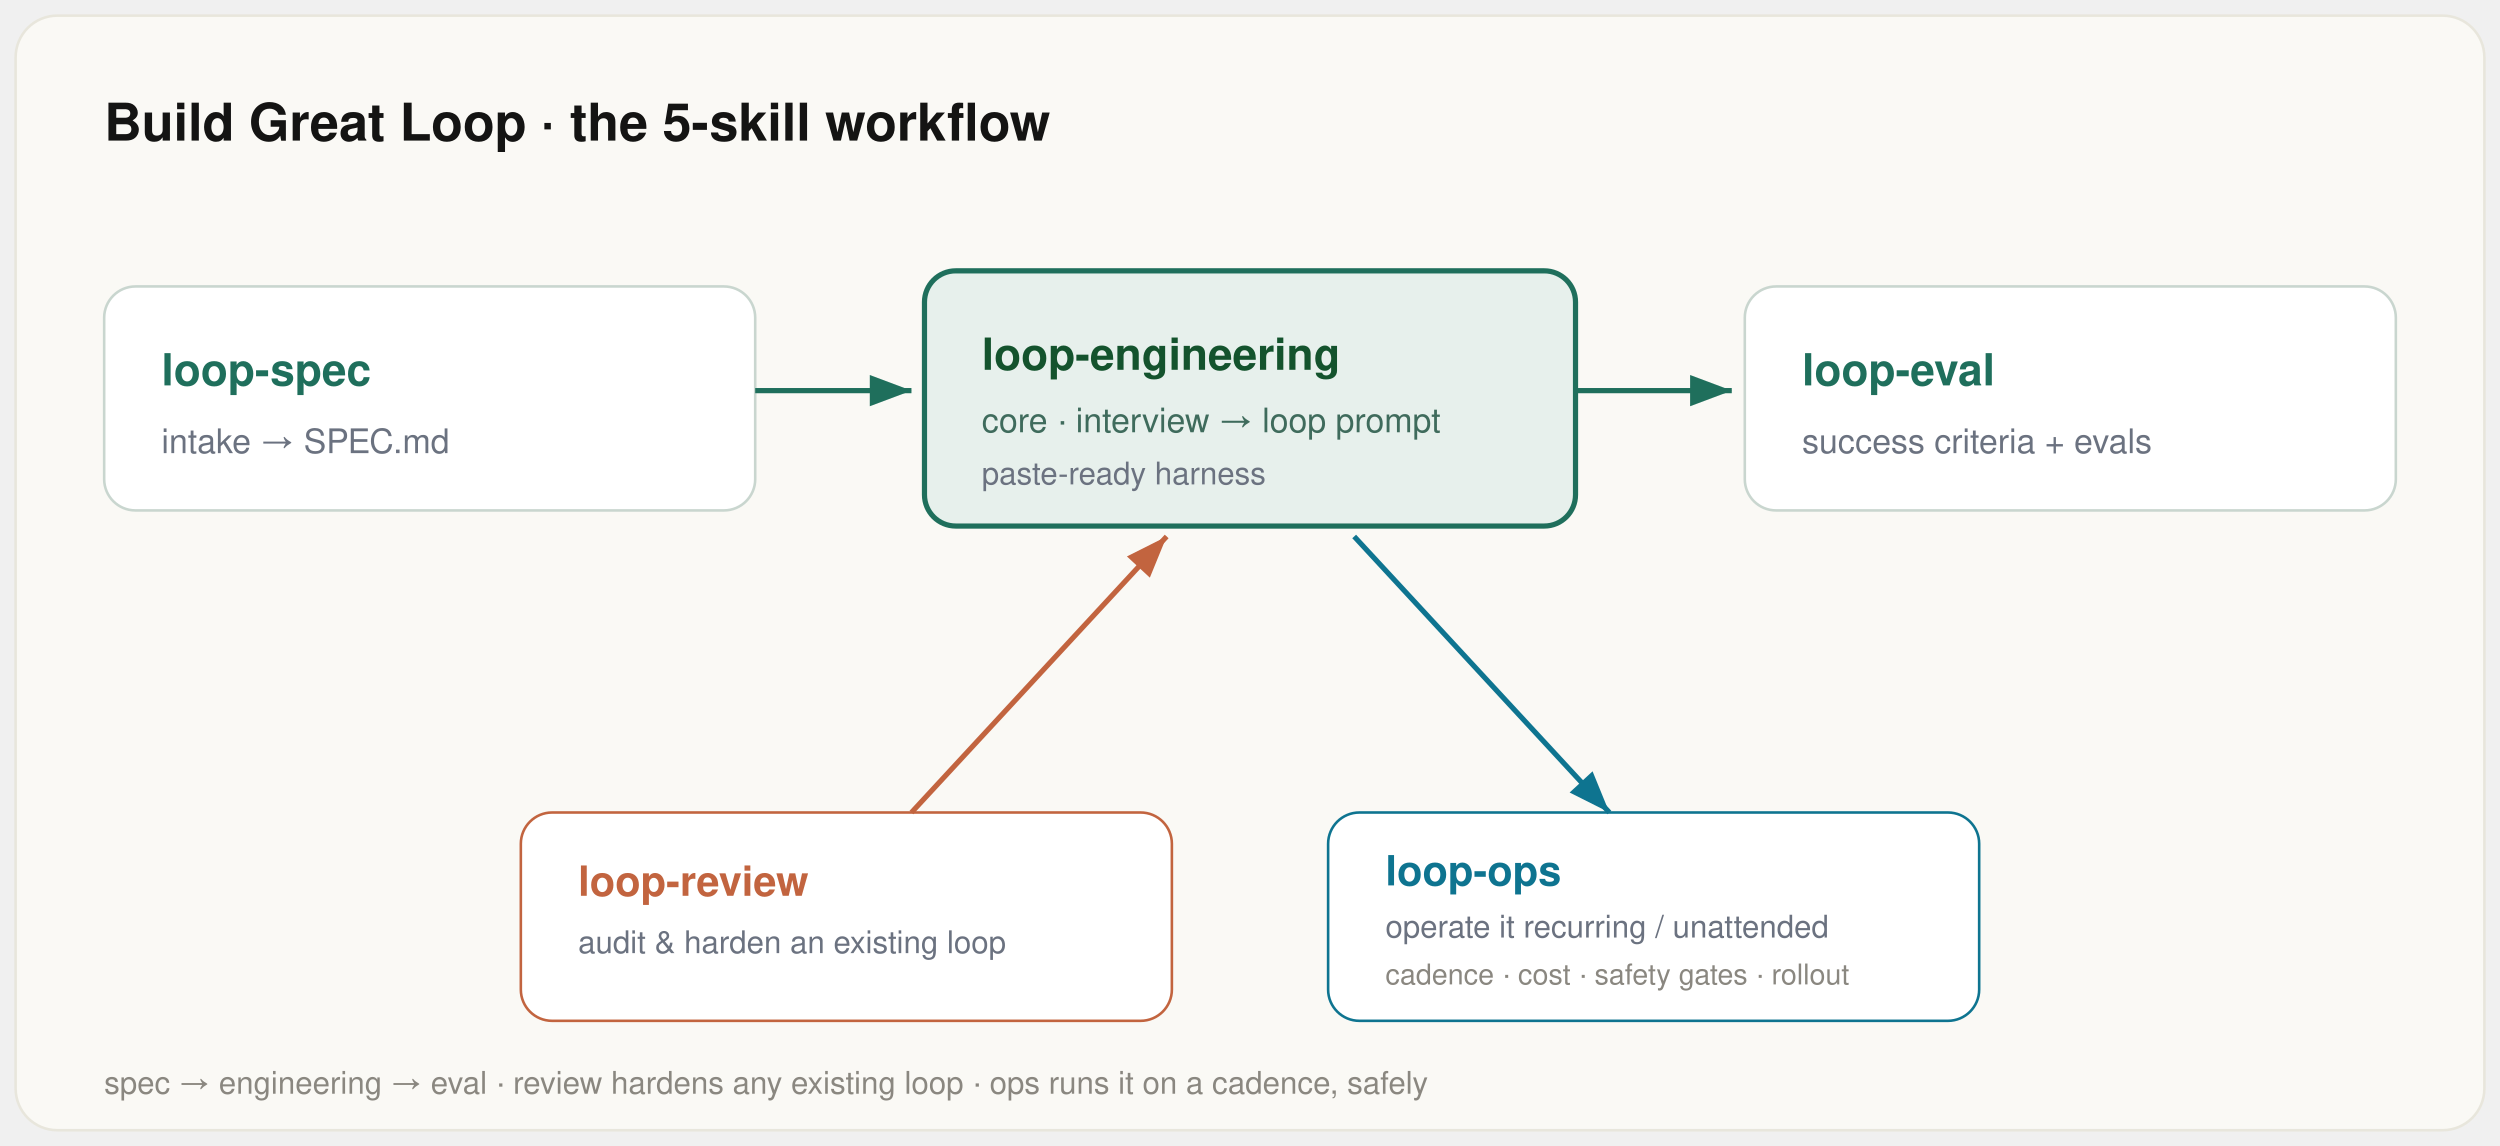
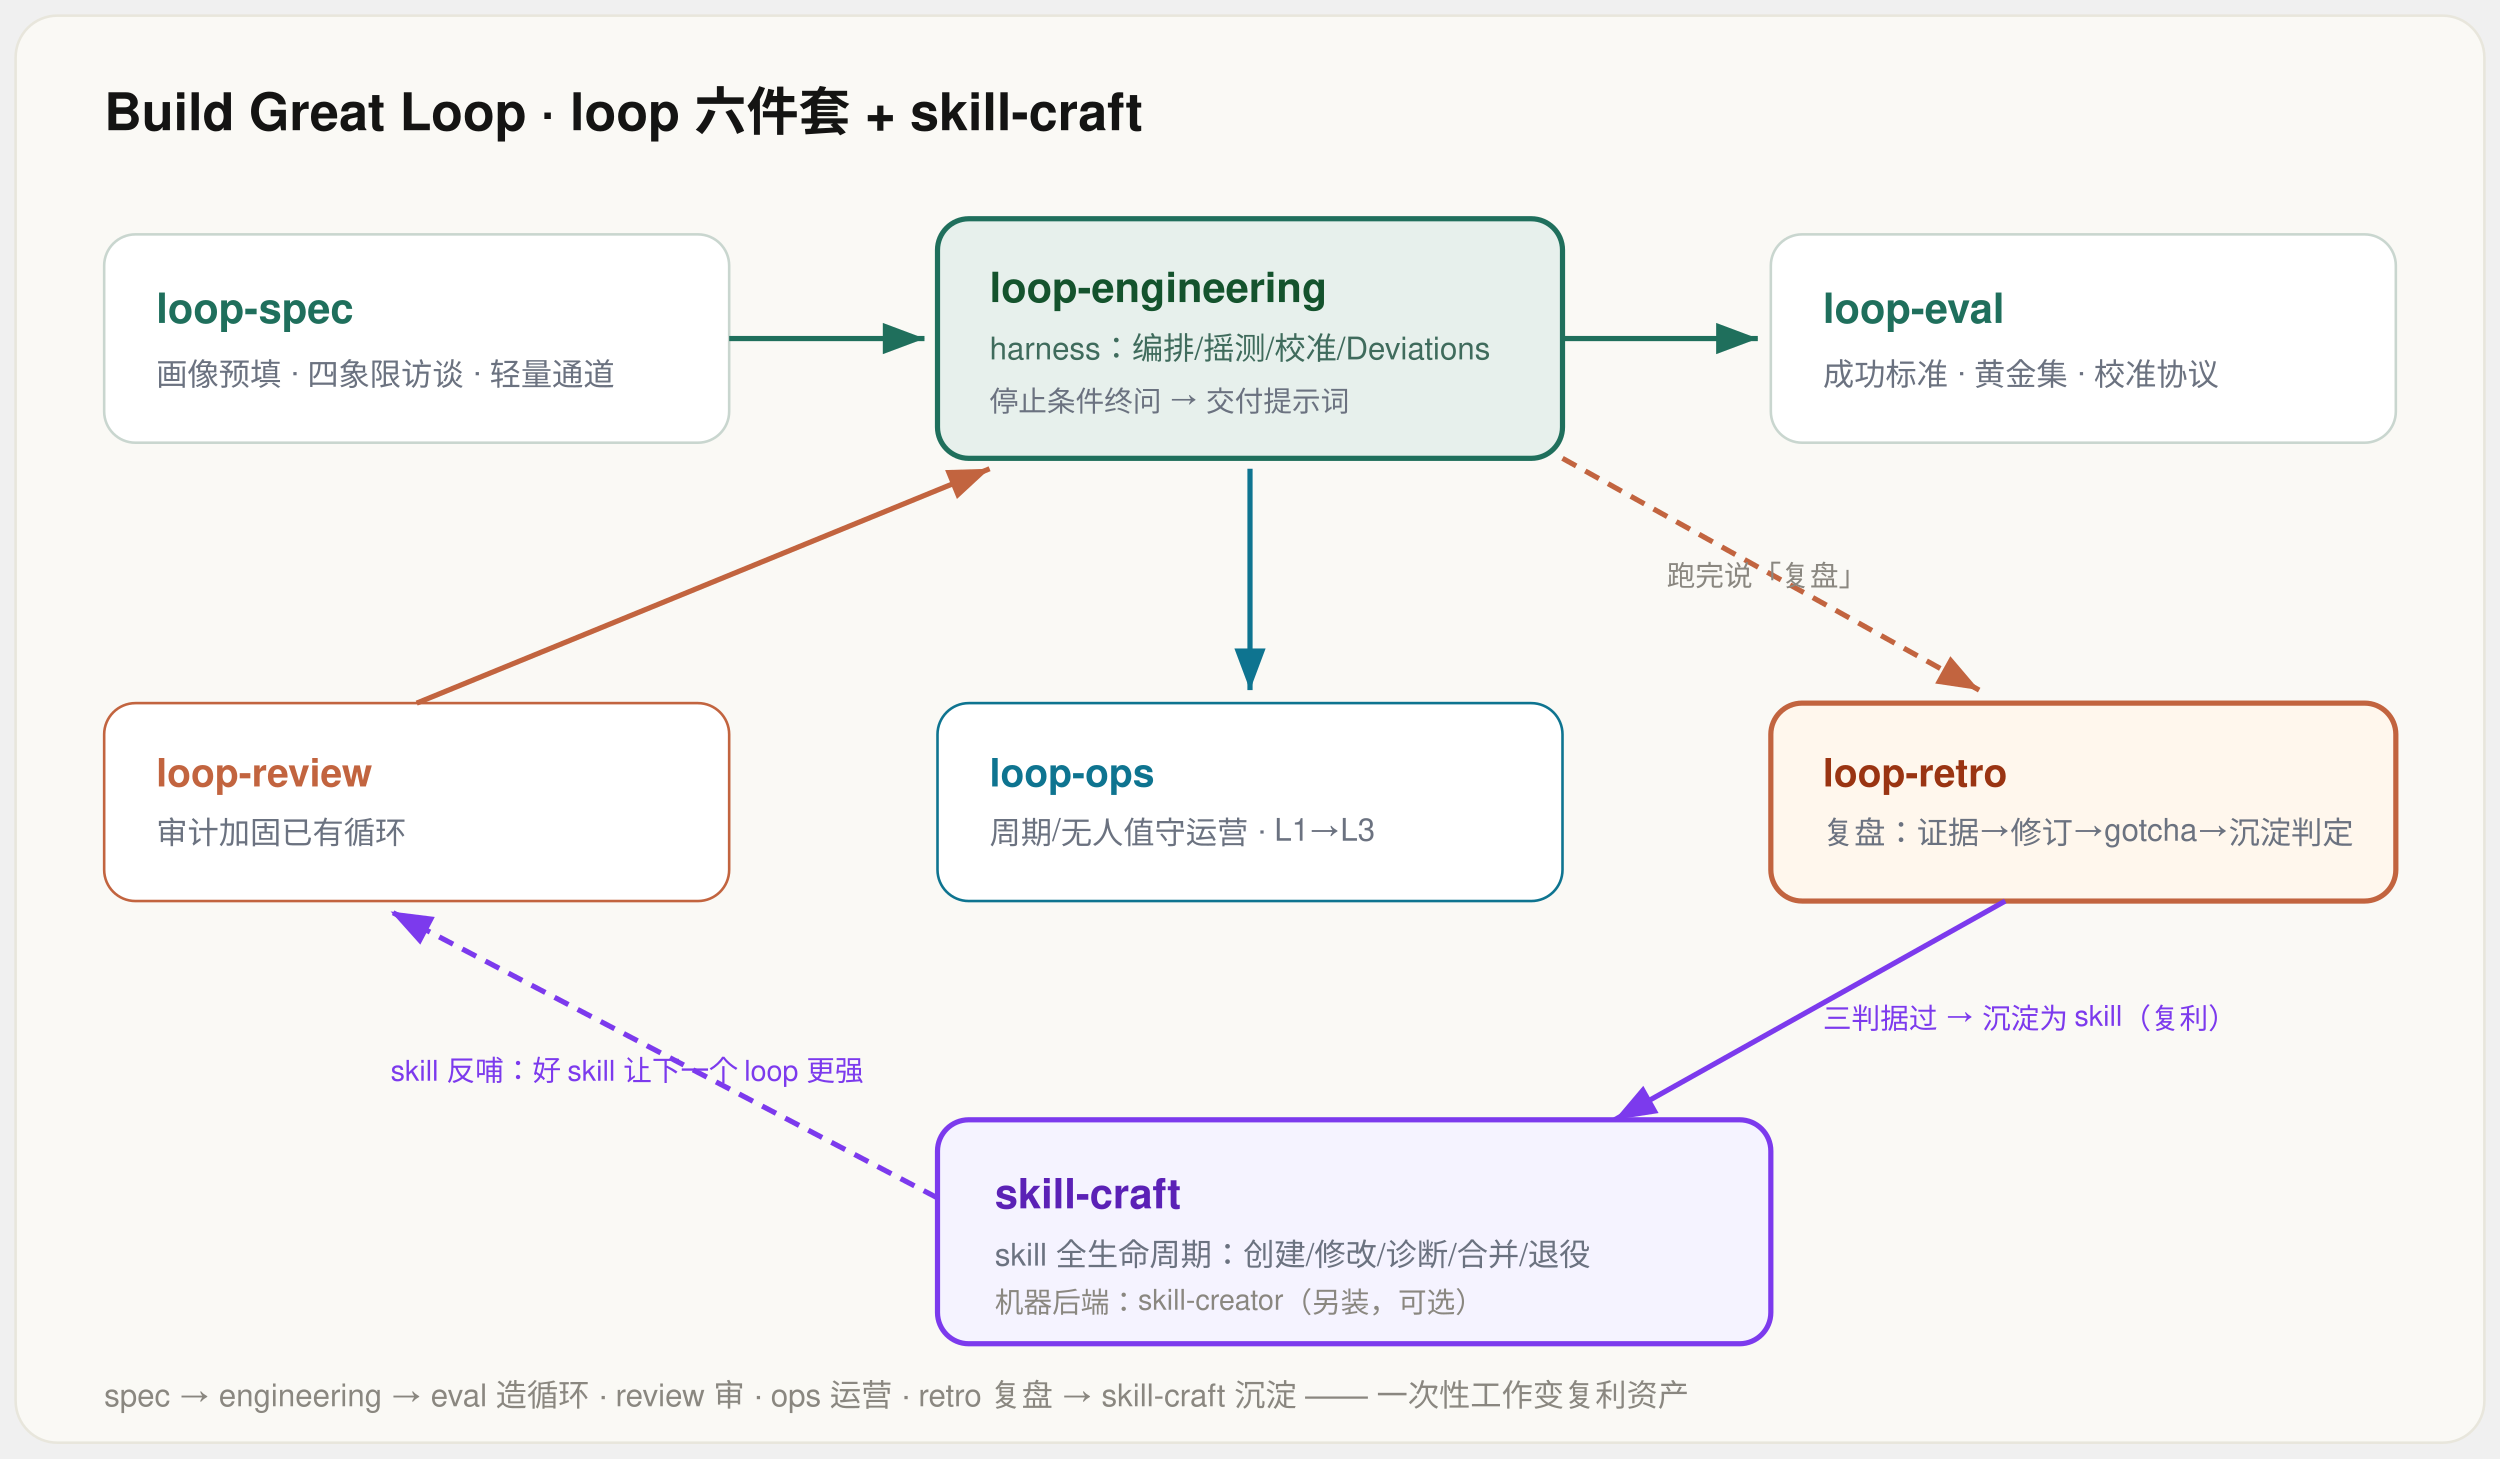
- <svg xmlns="http://www.w3.org/2000/svg" viewBox="0 0 960 440" font-family="Segoe UI, Helvetica, Arial, sans-serif">
+ <svg xmlns="http://www.w3.org/2000/svg" viewBox="0 0 960 560" font-family="Segoe UI, Helvetica, Arial, sans-serif">
  <defs>
    <marker id="ar" markerWidth="10" markerHeight="8" refX="8" refY="3" orient="auto" markerUnits="strokeWidth">
      <path d="M0,0 L8,3 L0,6 Z" fill="#1f6f5c" />
    </marker>
    <marker id="ar2" markerWidth="10" markerHeight="8" refX="8" refY="3" orient="auto" markerUnits="strokeWidth">
      <path d="M0,0 L8,3 L0,6 Z" fill="#c2643f" />
    </marker>
    <marker id="ar3" markerWidth="10" markerHeight="8" refX="8" refY="3" orient="auto" markerUnits="strokeWidth">
      <path d="M0,0 L8,3 L0,6 Z" fill="#0e7490" />
    </marker>
+     <marker id="ar4" markerWidth="10" markerHeight="8" refX="8" refY="3" orient="auto" markerUnits="strokeWidth">
+       <path d="M0,0 L8,3 L0,6 Z" fill="#7c3aed" />
+     </marker>
  </defs>
-   <rect x="6" y="6" width="948" height="428" rx="16" fill="#faf9f5" stroke="#e8e6dc" />
-   <text x="40" y="54" font-size="20" font-weight="700" fill="#141413">Build Great Loop · the 5-skill workflow</text>
-   <rect x="40" y="110" width="250" height="86" rx="12" fill="#ffffff" stroke="#c9d6cf" />
-   <text x="62" y="148" font-size="17" font-weight="700" fill="#1f6f5c">loop-spec</text>
-   <text x="62" y="174" font-size="13" fill="#6b7280">intake → SPEC.md</text>
-   <rect x="355" y="104" width="250" height="98" rx="12" fill="#e7f0ec" stroke="#1f6f5c" stroke-width="2" />
-   <text x="377" y="142" font-size="17" font-weight="700" fill="#14532d">loop-engineering</text>
-   <text x="377" y="166" font-size="13" fill="#3f6b5c">core · interview → loop prompt</text>
-   <text x="377" y="186" font-size="12" fill="#6b7280">paste-ready harness</text>
-   <rect x="670" y="110" width="250" height="86" rx="12" fill="#ffffff" stroke="#c9d6cf" />
-   <text x="692" y="148" font-size="17" font-weight="700" fill="#1f6f5c">loop-eval</text>
-   <text x="692" y="174" font-size="13" fill="#6b7280">success criteria + evals</text>
-   <line x1="290" y1="150" x2="350" y2="150" stroke="#1f6f5c" stroke-width="2" marker-end="url(#ar)" />
-   <line x1="605" y1="150" x2="665" y2="150" stroke="#1f6f5c" stroke-width="2" marker-end="url(#ar)" />
-   <rect x="200" y="312" width="250" height="80" rx="12" fill="#ffffff" stroke="#c2643f" />
-   <text x="222" y="344" font-size="16" font-weight="700" fill="#c2643f">loop-review</text>
-   <text x="222" y="366" font-size="12" fill="#6b7280">audit &amp; harden an existing loop</text>
-   <rect x="510" y="312" width="250" height="80" rx="12" fill="#ffffff" stroke="#0e7490" />
-   <text x="532" y="340" font-size="16" font-weight="700" fill="#0e7490">loop-ops</text>
-   <text x="532" y="360" font-size="12" fill="#6b7280">operate it recurring / unattended</text>
-   <text x="532" y="378" font-size="11" fill="#8a8780">cadence · cost · safety gates · rollout</text>
-   <line x1="350" y1="312" x2="448" y2="206" stroke="#c2643f" stroke-width="2" marker-end="url(#ar2)" />
-   <line x1="520" y1="206" x2="618" y2="312" stroke="#0e7490" stroke-width="2" marker-end="url(#ar3)" />
-   <text x="40" y="420" font-size="12" fill="#8a8780">spec → engineering → eval   ·   review hardens any existing loop   ·   ops runs it on a cadence, safely</text>
+   <rect x="6" y="6" width="948" height="548" rx="16" fill="#faf9f5" stroke="#e8e6dc" />
+   <text x="40" y="50" font-size="20" font-weight="700" fill="#141413">Build Great Loop · loop 六件套 + skill-craft</text>
+   <rect x="40" y="90" width="240" height="80" rx="12" fill="#ffffff" stroke="#c9d6cf" />
+   <text x="60" y="124" font-size="16" font-weight="700" fill="#1f6f5c">loop-spec</text>
+   <text x="60" y="148" font-size="12" fill="#6b7280">画像预填 · 四象限访谈 · 轻量通道</text>
+   <rect x="360" y="84" width="240" height="92" rx="12" fill="#e7f0ec" stroke="#1f6f5c" stroke-width="2" />
+   <text x="380" y="116" font-size="16" font-weight="700" fill="#14532d">loop-engineering</text>
+   <text x="380" y="138" font-size="12" fill="#3f6b5c">harness：编排/摇测/校准/Deviations</text>
+   <text x="380" y="158" font-size="11" fill="#6b7280">停止条件终问 → 交付提示词</text>
+   <rect x="680" y="90" width="240" height="80" rx="12" fill="#ffffff" stroke="#c9d6cf" />
+   <text x="700" y="124" font-size="16" font-weight="700" fill="#1f6f5c">loop-eval</text>
+   <text x="700" y="148" font-size="12" fill="#6b7280">成功标准 · 黄金集 · 校准协议</text>
+   <line x1="280" y1="130" x2="355" y2="130" stroke="#1f6f5c" stroke-width="2" marker-end="url(#ar)" />
+   <line x1="600" y1="130" x2="675" y2="130" stroke="#1f6f5c" stroke-width="2" marker-end="url(#ar)" />
+   <rect x="40" y="270" width="240" height="76" rx="12" fill="#ffffff" stroke="#c2643f" />
+   <text x="60" y="302" font-size="15" font-weight="700" fill="#c2643f">loop-review</text>
+   <text x="60" y="324" font-size="12" fill="#6b7280">审计加固已有循环</text>
+   <rect x="360" y="270" width="240" height="76" rx="12" fill="#ffffff" stroke="#0e7490" />
+   <text x="380" y="302" font-size="15" font-weight="700" fill="#0e7490">loop-ops</text>
+   <text x="380" y="324" font-size="12" fill="#6b7280">周期/无人值守运营 · L1→L3</text>
+   <rect x="680" y="270" width="240" height="76" rx="12" fill="#fff7ed" stroke="#c2643f" stroke-width="2" />
+   <text x="700" y="302" font-size="15" font-weight="700" fill="#9a3412">loop-retro</text>
+   <text x="700" y="324" font-size="12" fill="#6b7280">复盘：证据→修订→gotcha→沉淀判定</text>
+   <line x1="160" y1="270" x2="380" y2="180" stroke="#c2643f" stroke-width="2" marker-end="url(#ar2)" />
+   <line x1="480" y1="180" x2="480" y2="265" stroke="#0e7490" stroke-width="2" marker-end="url(#ar3)" />
+   <line x1="600" y1="176" x2="760" y2="265" stroke="#c2643f" stroke-width="2" stroke-dasharray="6 4" marker-end="url(#ar2)" />
+   <text x="640" y="225" font-size="11" fill="#8a8780">跑完说「复盘」</text>
+   <rect x="360" y="430" width="320" height="86" rx="12" fill="#f5f3ff" stroke="#7c3aed" stroke-width="2" />
+   <text x="382" y="464" font-size="16" font-weight="700" fill="#5b21b6">skill-craft</text>
+   <text x="382" y="486" font-size="12" fill="#6b7280">skill 全生命周期：创建/修改/诊断/合并/退役</text>
+   <text x="382" y="504" font-size="11" fill="#8a8780">机器后端：skill-creator（另装，可选）</text>
+   <line x1="770" y1="346" x2="620" y2="430" stroke="#7c3aed" stroke-width="2" marker-end="url(#ar4)" />
+   <text x="700" y="395" font-size="11" fill="#7c3aed">三判据过 → 沉淀为 skill（复利）</text>
+   <line x1="360" y1="460" x2="150" y2="350" stroke="#7c3aed" stroke-width="2" stroke-dasharray="6 4" marker-end="url(#ar4)" />
+   <text x="150" y="415" font-size="11" fill="#7c3aed">skill 反哺：好 skill 让下一个 loop 更强</text>
+   <text x="40" y="540" font-size="12" fill="#8a8780">spec → engineering → eval 造循环 · review 审 · ops 运营 · retro 复盘 → skill-craft 沉淀 —— 一次性工作变复利资产</text>
</svg>
